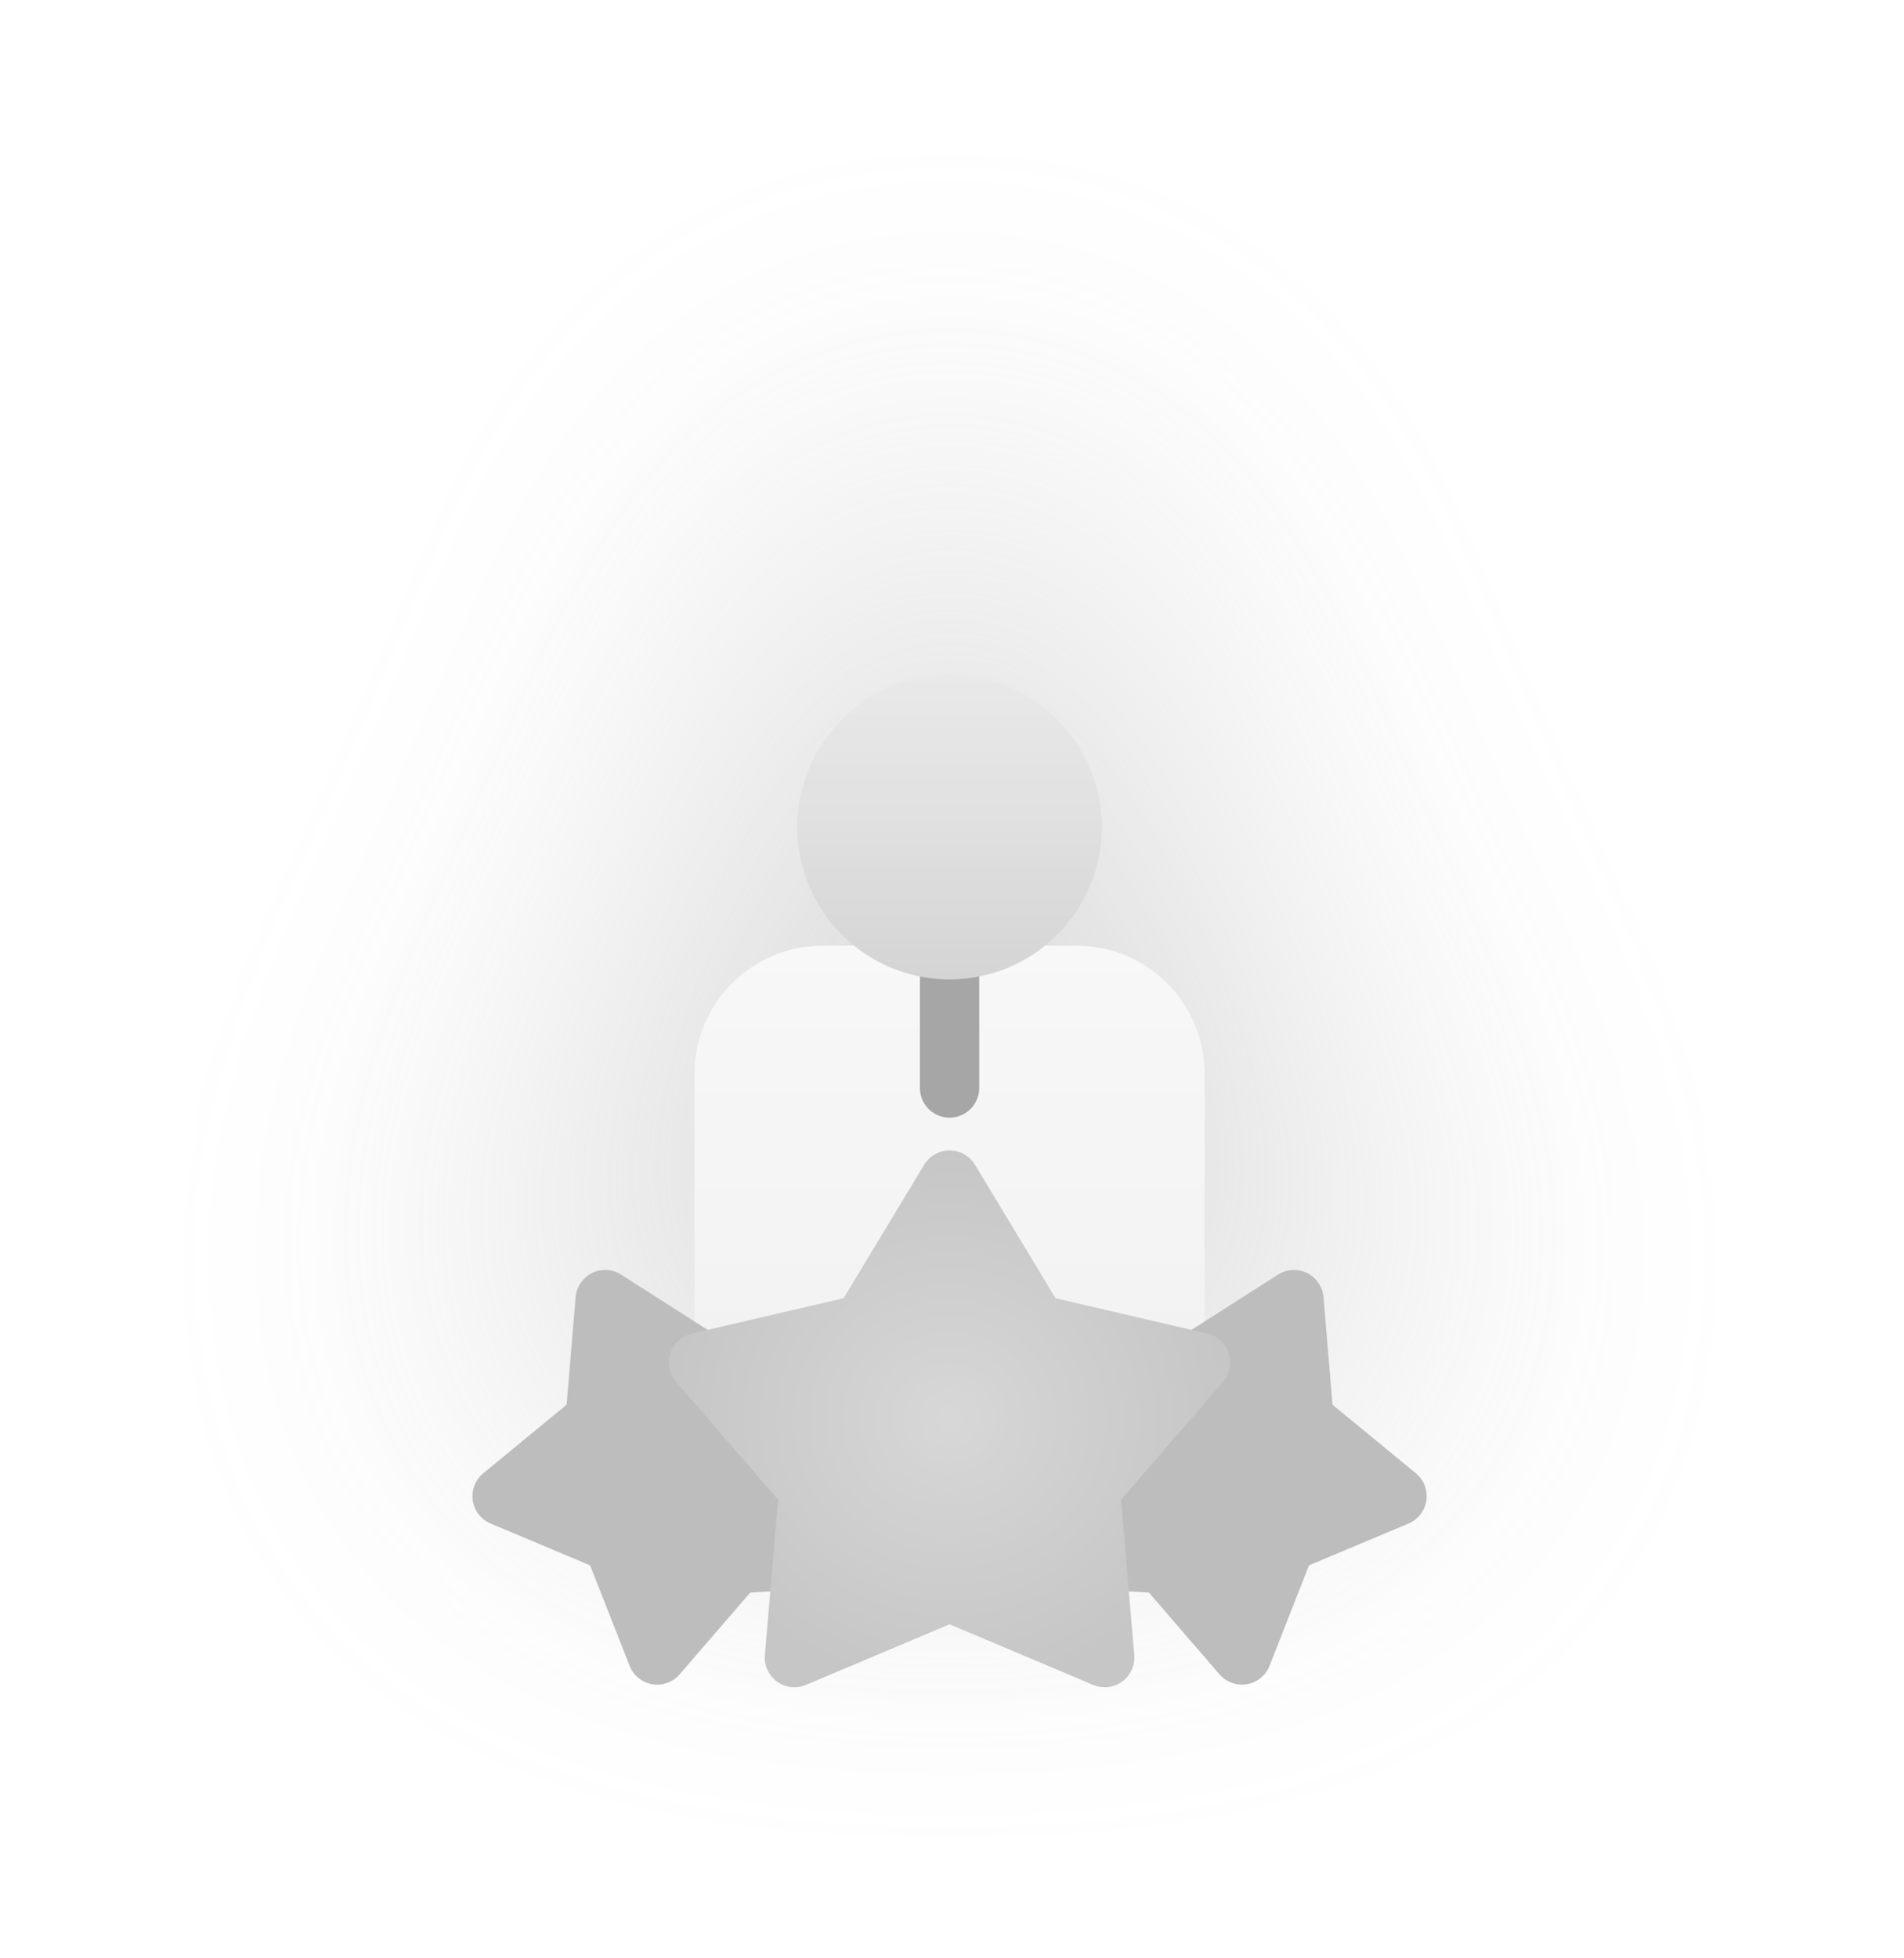
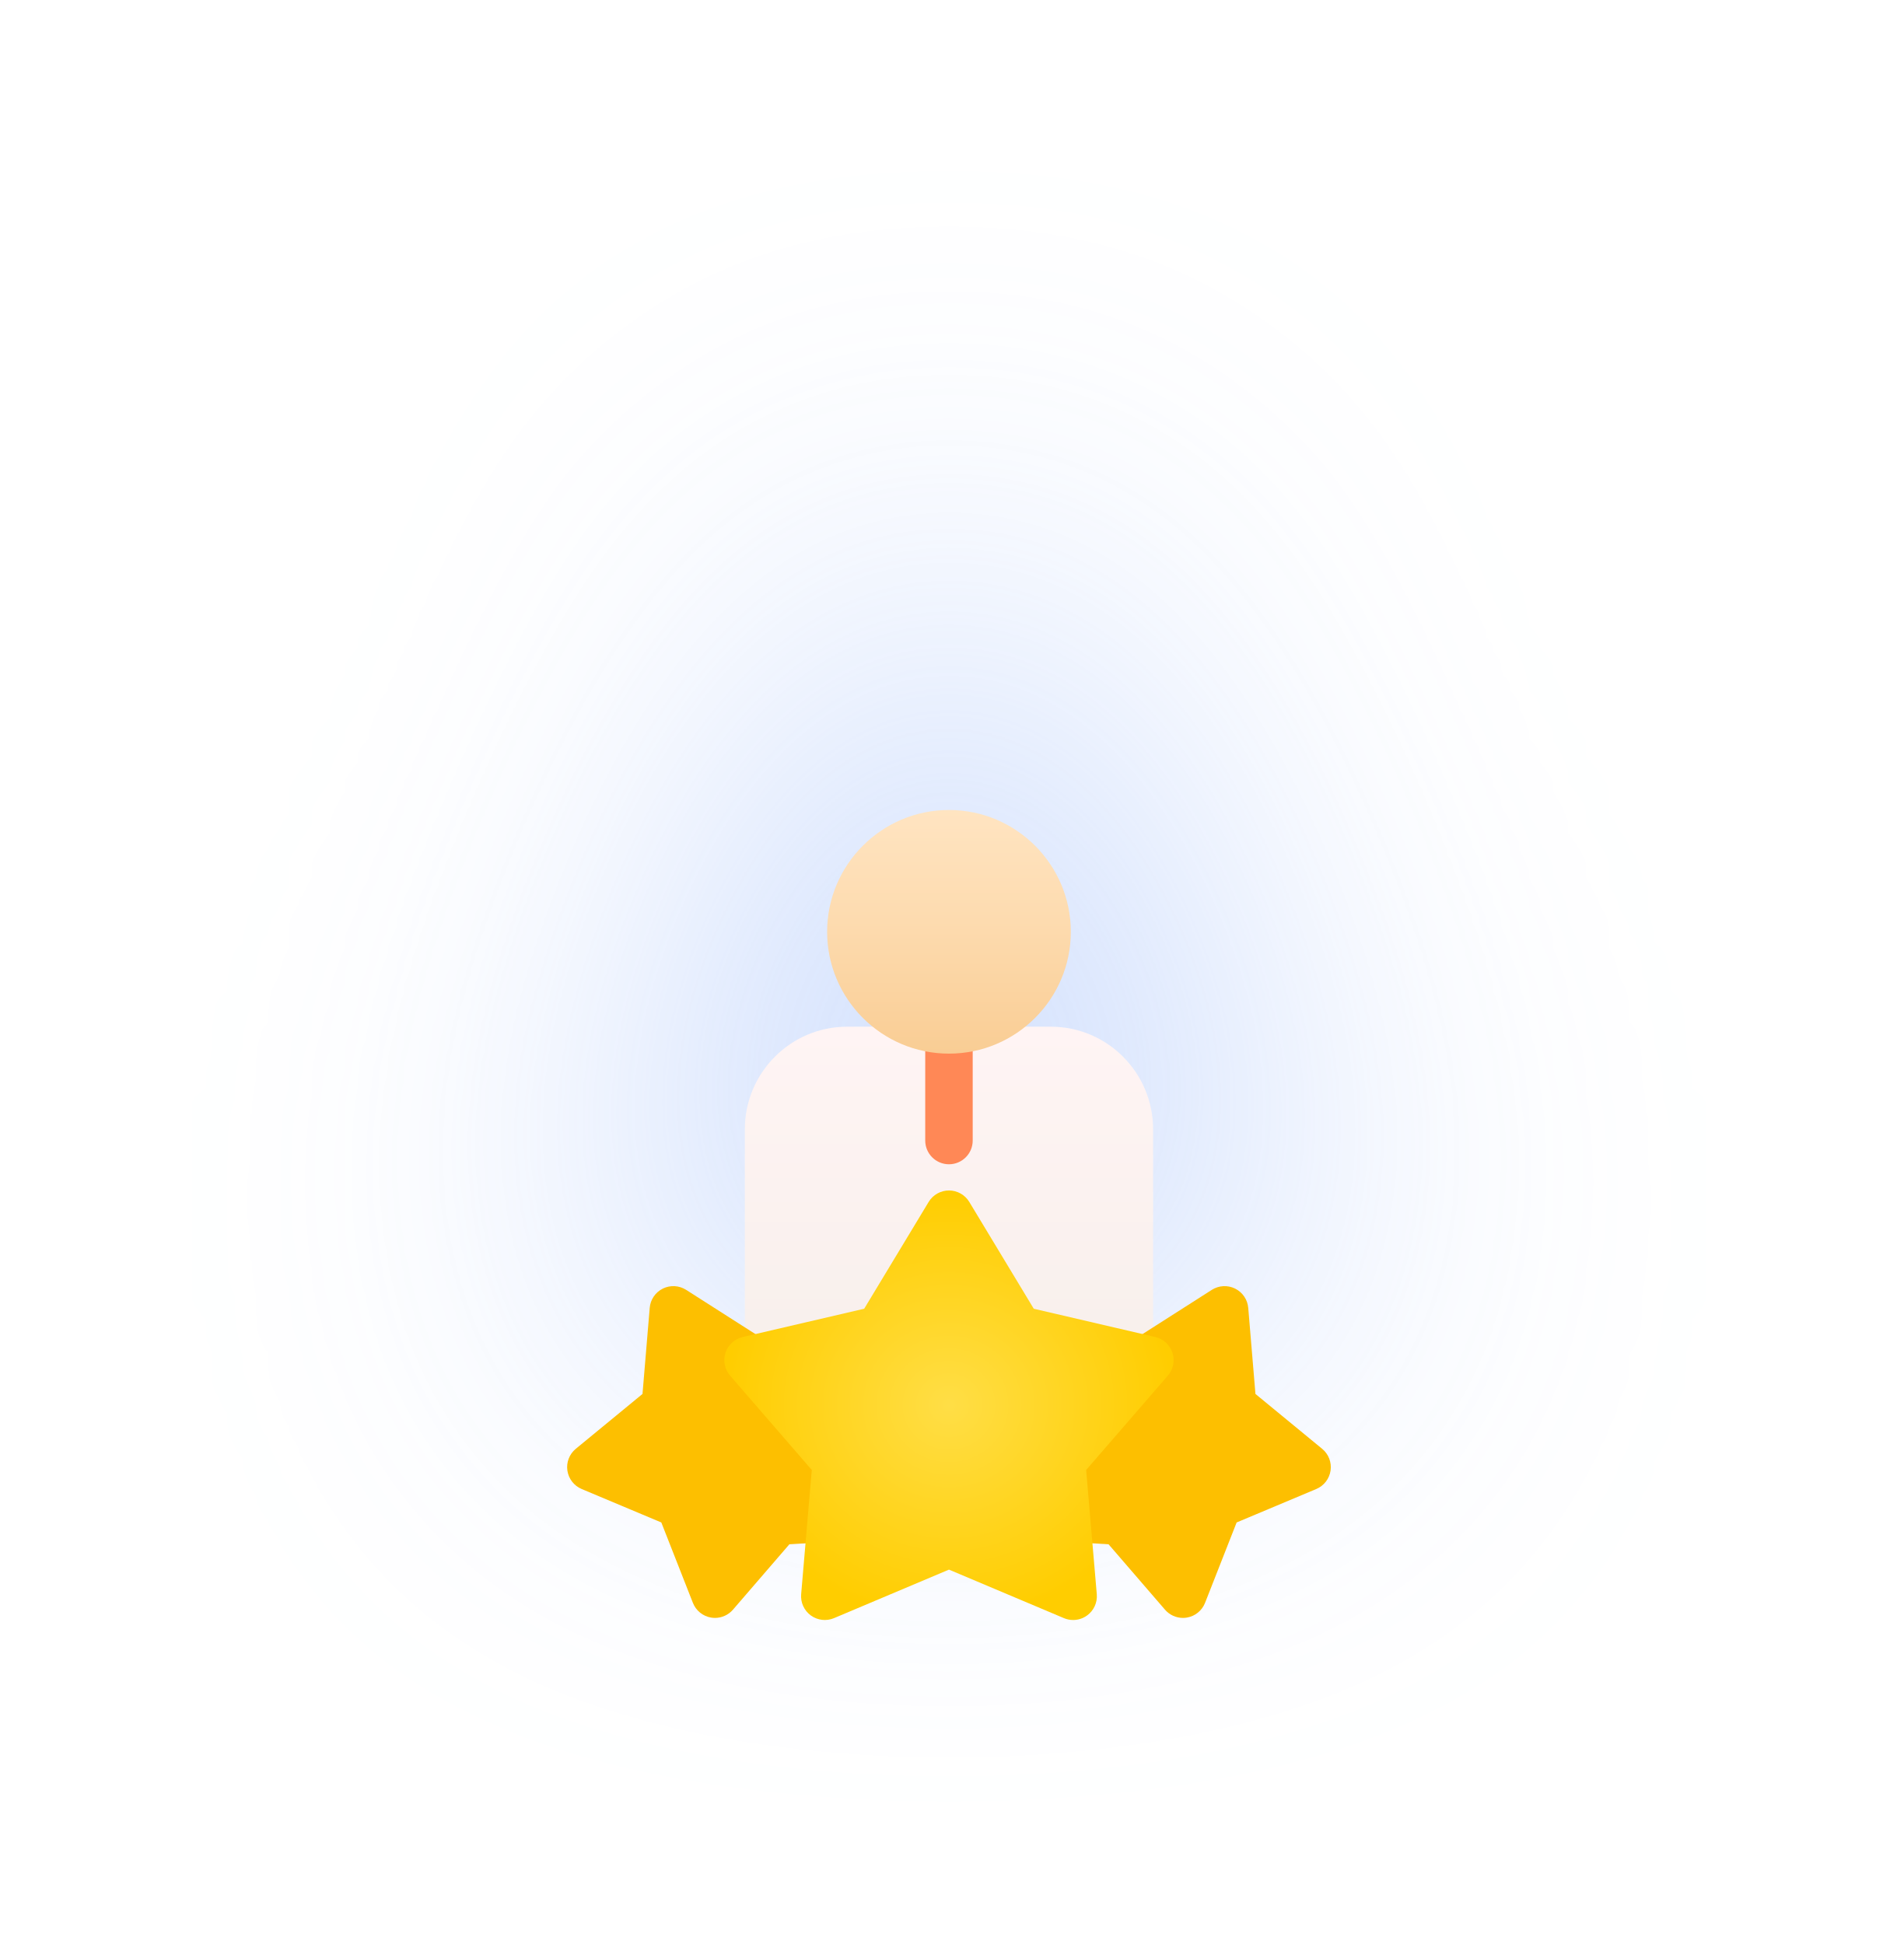
- <svg xmlns="http://www.w3.org/2000/svg" width="282" height="290" viewBox="0 0 282 290" fill="none">
-   <g style="mix-blend-mode:luminosity" filter="url(#filter0_d)">
-     <path d="M107.297 212.353C106.131 212.353 105.014 211.891 104.19 211.066C103.365 210.242 102.902 209.124 102.902 207.959V159.122C102.902 148.649 111.392 140.13 121.828 140.13H159.562C169.998 140.13 178.488 148.649 178.488 159.122V207.957C178.488 210.384 176.521 212.352 174.094 212.352L107.297 212.353Z" fill="url(#paint0_linear)" />
-     <path d="M140.695 165.606C138.268 165.606 136.301 163.638 136.301 161.211V141.595C136.301 139.168 138.268 137.2 140.695 137.2C143.123 137.2 145.09 139.168 145.09 141.595V161.211C145.09 163.638 143.122 165.606 140.695 165.606Z" fill="#FF8856" />
-     <path d="M97.374 249.612C97.129 249.612 96.882 249.592 96.636 249.55C95.118 249.291 93.847 248.257 93.284 246.824L87.438 231.938L72.692 225.743C71.273 225.147 70.269 223.851 70.046 222.328C69.823 220.805 70.414 219.276 71.603 218.298L83.955 208.137L85.289 192.2C85.418 190.666 86.34 189.311 87.719 188.628C89.099 187.945 90.736 188.034 92.033 188.863L105.513 197.47L121.083 193.814C122.582 193.461 124.156 193.92 125.231 195.022C126.307 196.123 126.728 197.707 126.341 199.197L122.321 214.677L130.609 228.355C131.407 229.672 131.458 231.31 130.743 232.674C130.028 234.037 128.651 234.927 127.115 235.019L111.15 235.979L100.702 248.088C99.859 249.065 98.64 249.612 97.374 249.612Z" fill="#FDBF00" />
-     <path d="M184.016 249.612C182.75 249.612 181.532 249.065 180.689 248.089L170.241 235.979L154.277 235.019C152.74 234.927 151.364 234.037 150.649 232.674C149.934 231.31 149.984 229.672 150.782 228.356L159.07 214.677L155.049 199.197C154.663 197.707 155.083 196.123 156.159 195.022C157.235 193.92 158.808 193.461 160.307 193.815L175.878 197.47L189.358 188.863C190.655 188.035 192.292 187.946 193.672 188.628C195.051 189.311 195.973 190.666 196.102 192.2L197.436 208.138L209.788 218.298C210.977 219.276 211.567 220.805 211.345 222.328C211.122 223.852 210.118 225.147 208.699 225.743L193.953 231.938L188.107 246.825C187.544 248.257 186.272 249.291 184.755 249.55C184.508 249.592 184.261 249.612 184.016 249.612Z" fill="#FDBF00" />
-     <path d="M163.684 250C163.106 250 162.525 249.886 161.975 249.654L140.695 240.671L119.415 249.654C117.997 250.252 116.369 250.066 115.123 249.16C113.878 248.256 113.197 246.765 113.328 245.231L115.295 222.216L100.176 204.754C99.168 203.59 98.843 201.984 99.319 200.52C99.795 199.056 101.002 197.947 102.501 197.598L124.997 192.357L136.933 172.582C137.728 171.264 139.156 170.458 140.695 170.458C142.235 170.458 143.662 171.264 144.458 172.582L156.393 192.357L178.889 197.598C180.389 197.947 181.596 199.056 182.071 200.52C182.547 201.984 182.222 203.59 181.214 204.754L166.095 222.216L168.063 245.231C168.194 246.765 167.513 248.255 166.267 249.16C165.505 249.715 164.598 250 163.684 250Z" fill="url(#paint1_radial)" />
-     <path d="M140.695 145.117C128.256 145.117 118.137 134.997 118.137 122.559C118.137 110.12 128.256 100 140.695 100C153.134 100 163.254 110.12 163.254 122.559C163.254 134.997 153.134 145.117 140.695 145.117Z" fill="url(#paint2_linear)" />
+ <svg xmlns="http://www.w3.org/2000/svg" width="235" height="240" viewBox="0 0 235 240" fill="none">
+   <g filter="url(#filter0_d)">
+     <path d="M94.865 174.902C94.088 174.902 93.342 174.594 92.793 174.044C92.244 173.495 91.935 172.75 91.935 171.973V139.415C91.935 132.433 97.595 126.753 104.552 126.753H129.708C136.665 126.753 142.325 132.433 142.325 139.415V171.971C142.325 173.589 141.014 174.901 139.396 174.901L94.865 174.902Z" fill="url(#paint0_linear)" />
+     <path d="M117.13 143.737C115.512 143.737 114.2 142.425 114.2 140.807V127.73C114.2 126.112 115.512 124.8 117.13 124.8C118.748 124.8 120.06 126.112 120.06 127.73V140.807C120.06 142.425 118.748 143.737 117.13 143.737Z" fill="#FF8856" />
+     <path d="M88.25 199.742C88.086 199.742 87.922 199.728 87.757 199.7C86.746 199.527 85.898 198.838 85.523 197.883L81.625 187.958L71.795 183.829C70.849 183.431 70.18 182.568 70.031 181.552C69.882 180.537 70.276 179.517 71.069 178.865L79.303 172.092L80.193 161.466C80.278 160.444 80.893 159.54 81.813 159.085C82.733 158.63 83.824 158.689 84.689 159.242L93.675 164.98L104.056 162.543C105.055 162.307 106.104 162.613 106.821 163.348C107.538 164.082 107.819 165.138 107.561 166.131L104.88 176.451L110.406 185.57C110.938 186.448 110.972 187.54 110.495 188.449C110.019 189.358 109.101 189.951 108.076 190.013L97.433 190.652L90.468 198.726C89.906 199.377 89.093 199.742 88.25 199.742Z" fill="#FDBF00" />
+     <path d="M146.011 199.742C145.167 199.742 144.354 199.377 143.793 198.726L136.828 190.653L126.185 190.013C125.16 189.951 124.243 189.358 123.766 188.449C123.289 187.54 123.323 186.448 123.855 185.57L129.38 176.451L126.7 166.132C126.442 165.138 126.722 164.082 127.44 163.348C128.157 162.614 129.206 162.308 130.205 162.543L140.585 164.98L149.572 159.242C150.437 158.69 151.528 158.631 152.448 159.085C153.368 159.541 153.982 160.444 154.068 161.467L154.958 172.092L163.192 178.866C163.985 179.517 164.378 180.537 164.23 181.552C164.081 182.568 163.412 183.432 162.466 183.829L152.635 187.959L148.738 197.883C148.363 198.838 147.515 199.528 146.503 199.7C146.339 199.728 146.174 199.742 146.011 199.742Z" fill="#FDBF00" />
+     <path d="M132.456 200C132.071 200 131.683 199.924 131.317 199.769L117.13 193.78L102.943 199.769C101.998 200.168 100.913 200.044 100.082 199.44C99.252 198.837 98.798 197.843 98.885 196.821L100.197 181.478L90.118 169.836C89.446 169.06 89.229 167.989 89.546 167.013C89.863 166.037 90.668 165.298 91.668 165.065L106.665 161.572L114.622 148.388C115.152 147.509 116.104 146.972 117.13 146.972C118.157 146.972 119.108 147.509 119.638 148.388L127.596 161.572L142.593 165.065C143.593 165.298 144.397 166.037 144.714 167.013C145.032 167.989 144.815 169.06 144.143 169.836L134.063 181.478L135.375 196.821C135.463 197.843 135.009 198.837 134.178 199.44C133.67 199.81 133.065 200 132.456 200Z" fill="url(#paint1_radial)" />
+     <path d="M117.13 130.078C108.838 130.078 102.091 123.332 102.091 115.039C102.091 106.746 108.838 100 117.13 100C125.423 100 132.169 106.746 132.169 115.039C132.169 123.332 125.423 130.078 117.13 130.078Z" fill="url(#paint2_linear)" />
  </g>
  <defs>
-     <filter id="filter0_d" x="0" y="0" width="281.391" height="290" filterUnits="userSpaceOnUse" color-interpolation-filters="sRGB">
+     <filter id="filter0_d" x="0" y="0" width="234.261" height="240" filterUnits="userSpaceOnUse" color-interpolation-filters="sRGB">
      <feFlood flood-opacity="0" result="BackgroundImageFix" />
      <feColorMatrix in="SourceAlpha" type="matrix" values="0 0 0 0 0 0 0 0 0 0 0 0 0 0 0 0 0 0 127 0" />
      <feOffset dy="-30" />
      <feGaussianBlur stdDeviation="35" />
      <feColorMatrix type="matrix" values="0 0 0 0 0.51 0 0 0 0 0.663 0 0 0 0 0.976 0 0 0 0.45 0" />
      <feBlend mode="normal" in2="BackgroundImageFix" result="effect1_dropShadow" />
      <feBlend mode="normal" in="SourceGraphic" in2="effect1_dropShadow" result="shape" />
    </filter>
-     <linearGradient id="paint0_linear" x1="140.695" y1="140.13" x2="140.695" y2="212.353" gradientUnits="userSpaceOnUse">
+     <linearGradient id="paint0_linear" x1="117.13" y1="126.753" x2="117.13" y2="174.902" gradientUnits="userSpaceOnUse">
      <stop stop-color="#FFF4F4" />
      <stop offset="1" stop-color="#F6EFEA" />
    </linearGradient>
-     <radialGradient id="paint1_radial" cx="0" cy="0" r="1" gradientUnits="userSpaceOnUse" gradientTransform="translate(140.695 210.229) rotate(90) scale(39.7709 41.5915)">
+     <radialGradient id="paint1_radial" cx="0" cy="0" r="1" gradientUnits="userSpaceOnUse" gradientTransform="translate(117.13 173.486) rotate(90) scale(26.514 27.7276)">
      <stop stop-color="#FFDE46" />
      <stop offset="1" stop-color="#FFCD00" />
    </radialGradient>
-     <linearGradient id="paint2_linear" x1="140.695" y1="100" x2="140.695" y2="145.117" gradientUnits="userSpaceOnUse">
+     <linearGradient id="paint2_linear" x1="117.13" y1="100" x2="117.13" y2="130.078" gradientUnits="userSpaceOnUse">
      <stop stop-color="#FFE4C1" />
      <stop offset="0.458" stop-color="#FDDBAF" />
      <stop offset="1" stop-color="#F9CD94" />
    </linearGradient>
  </defs>
</svg>
